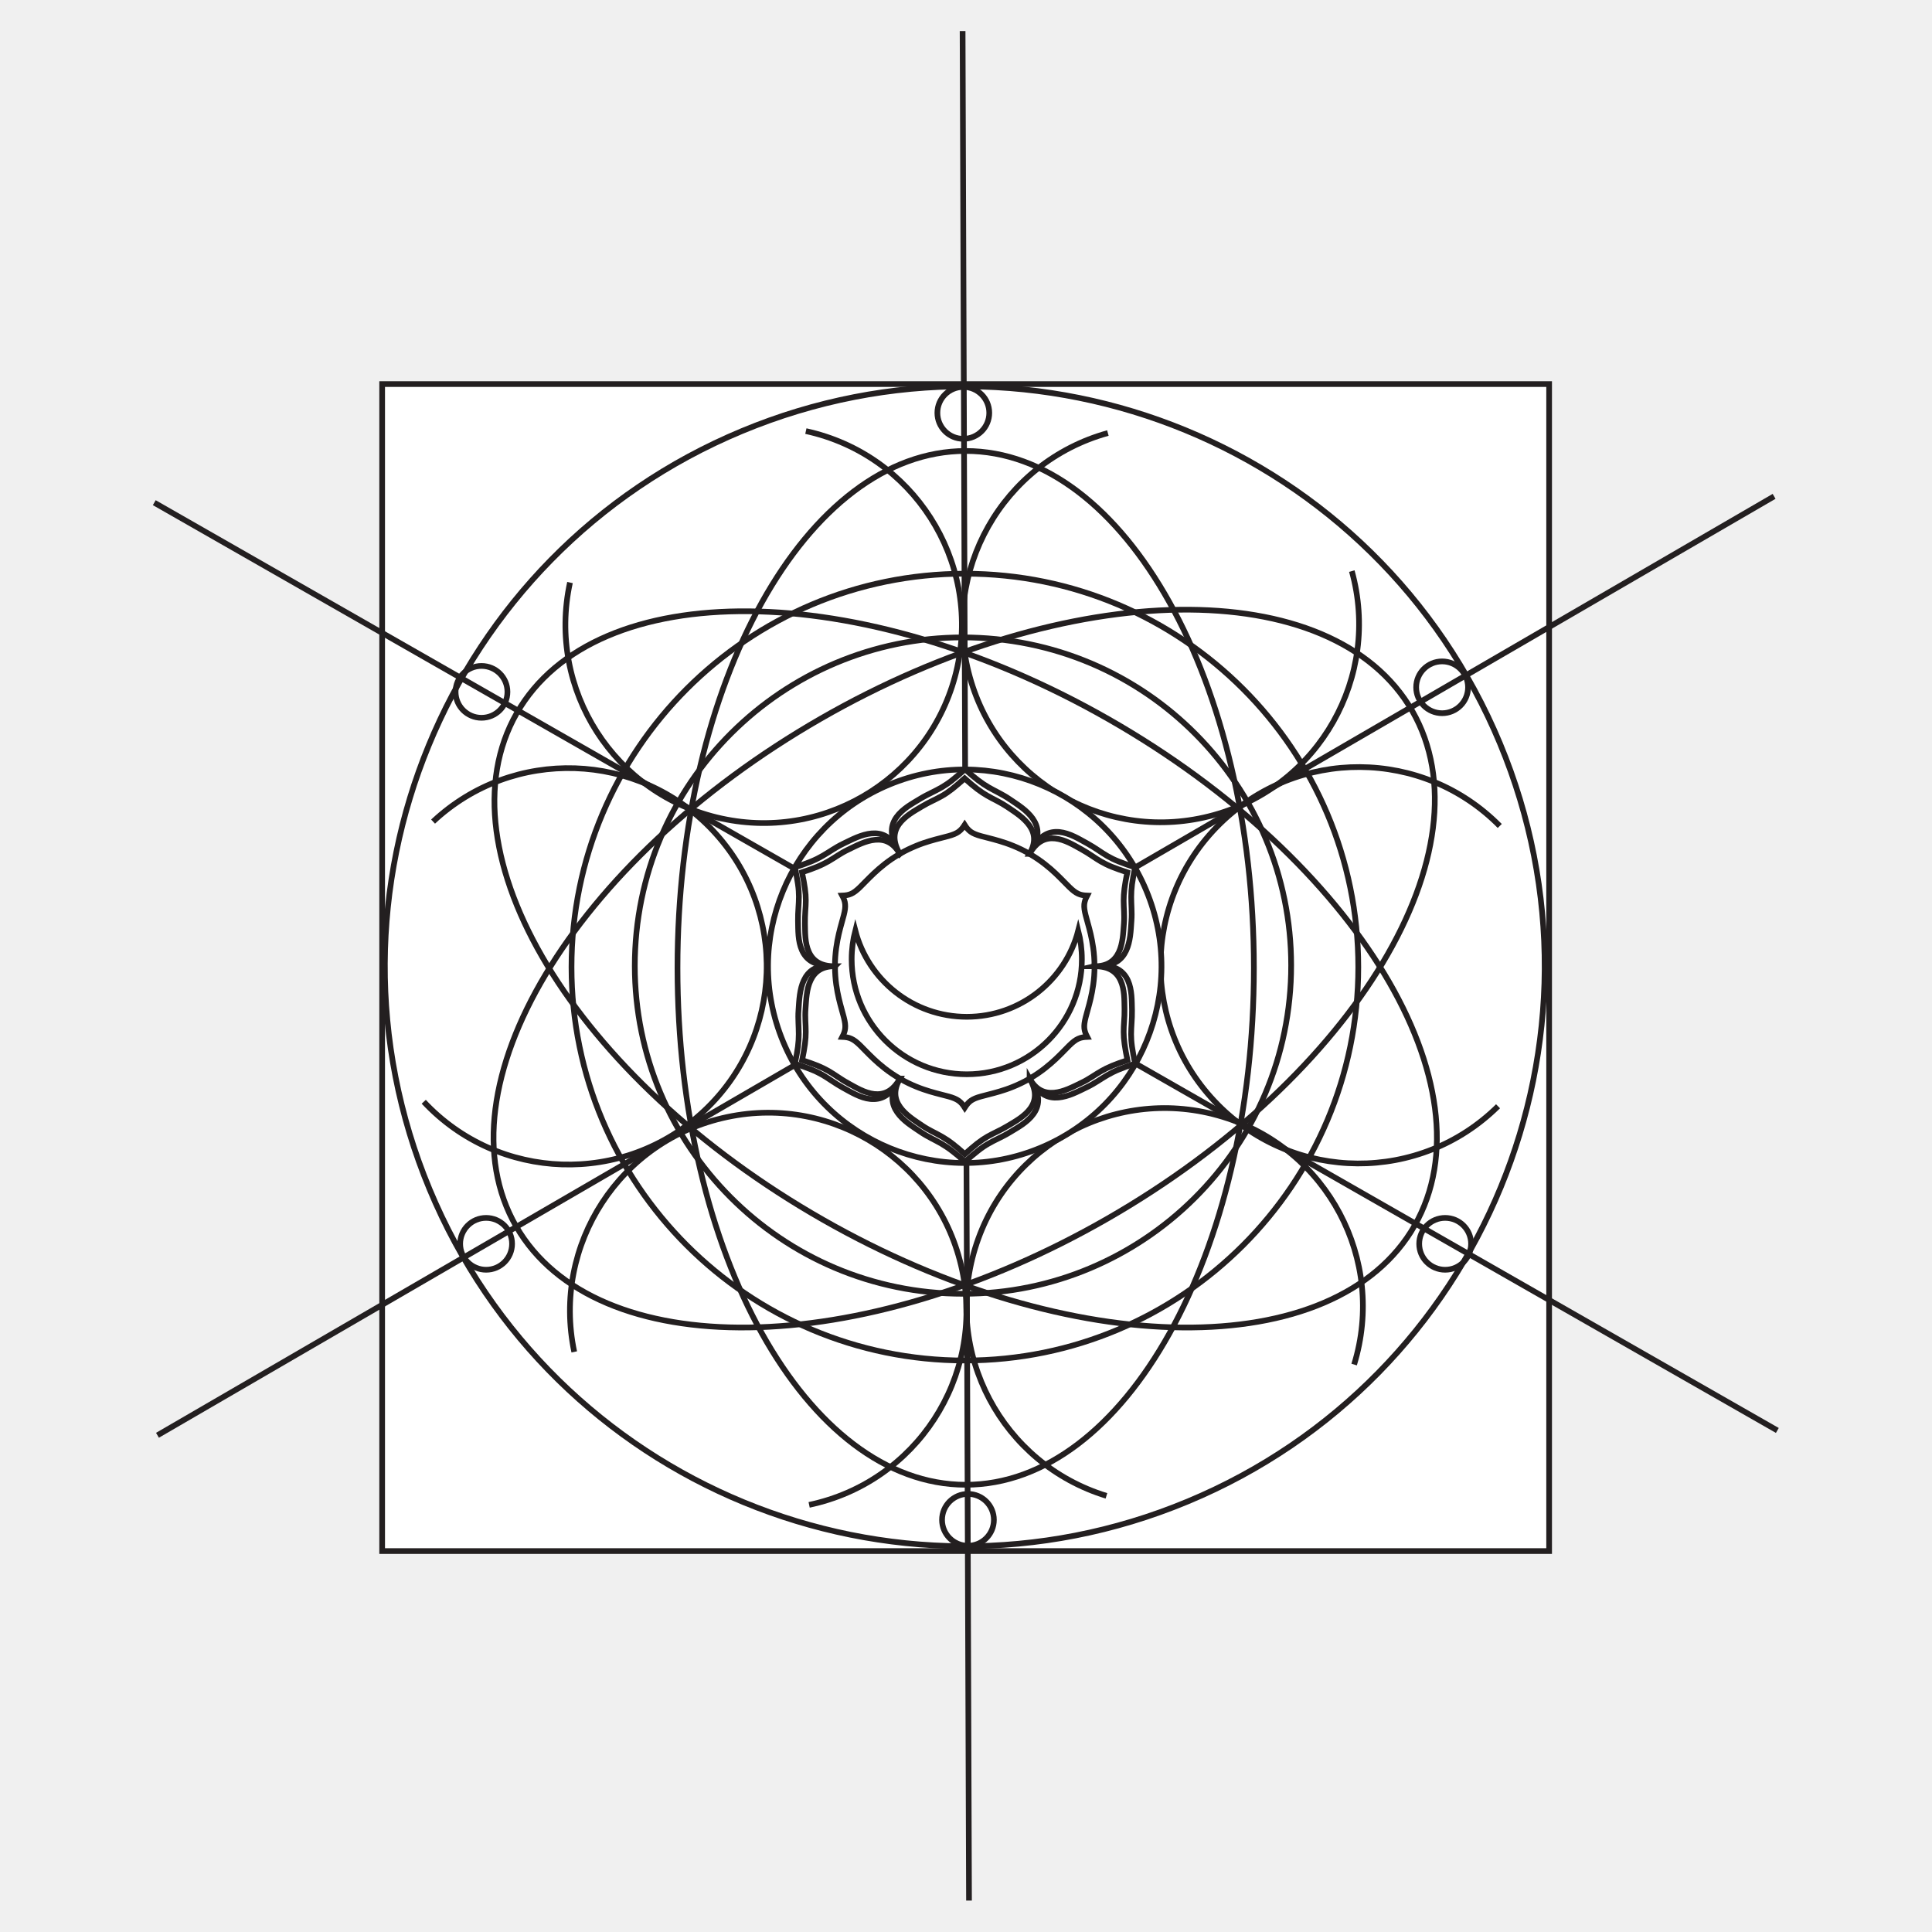
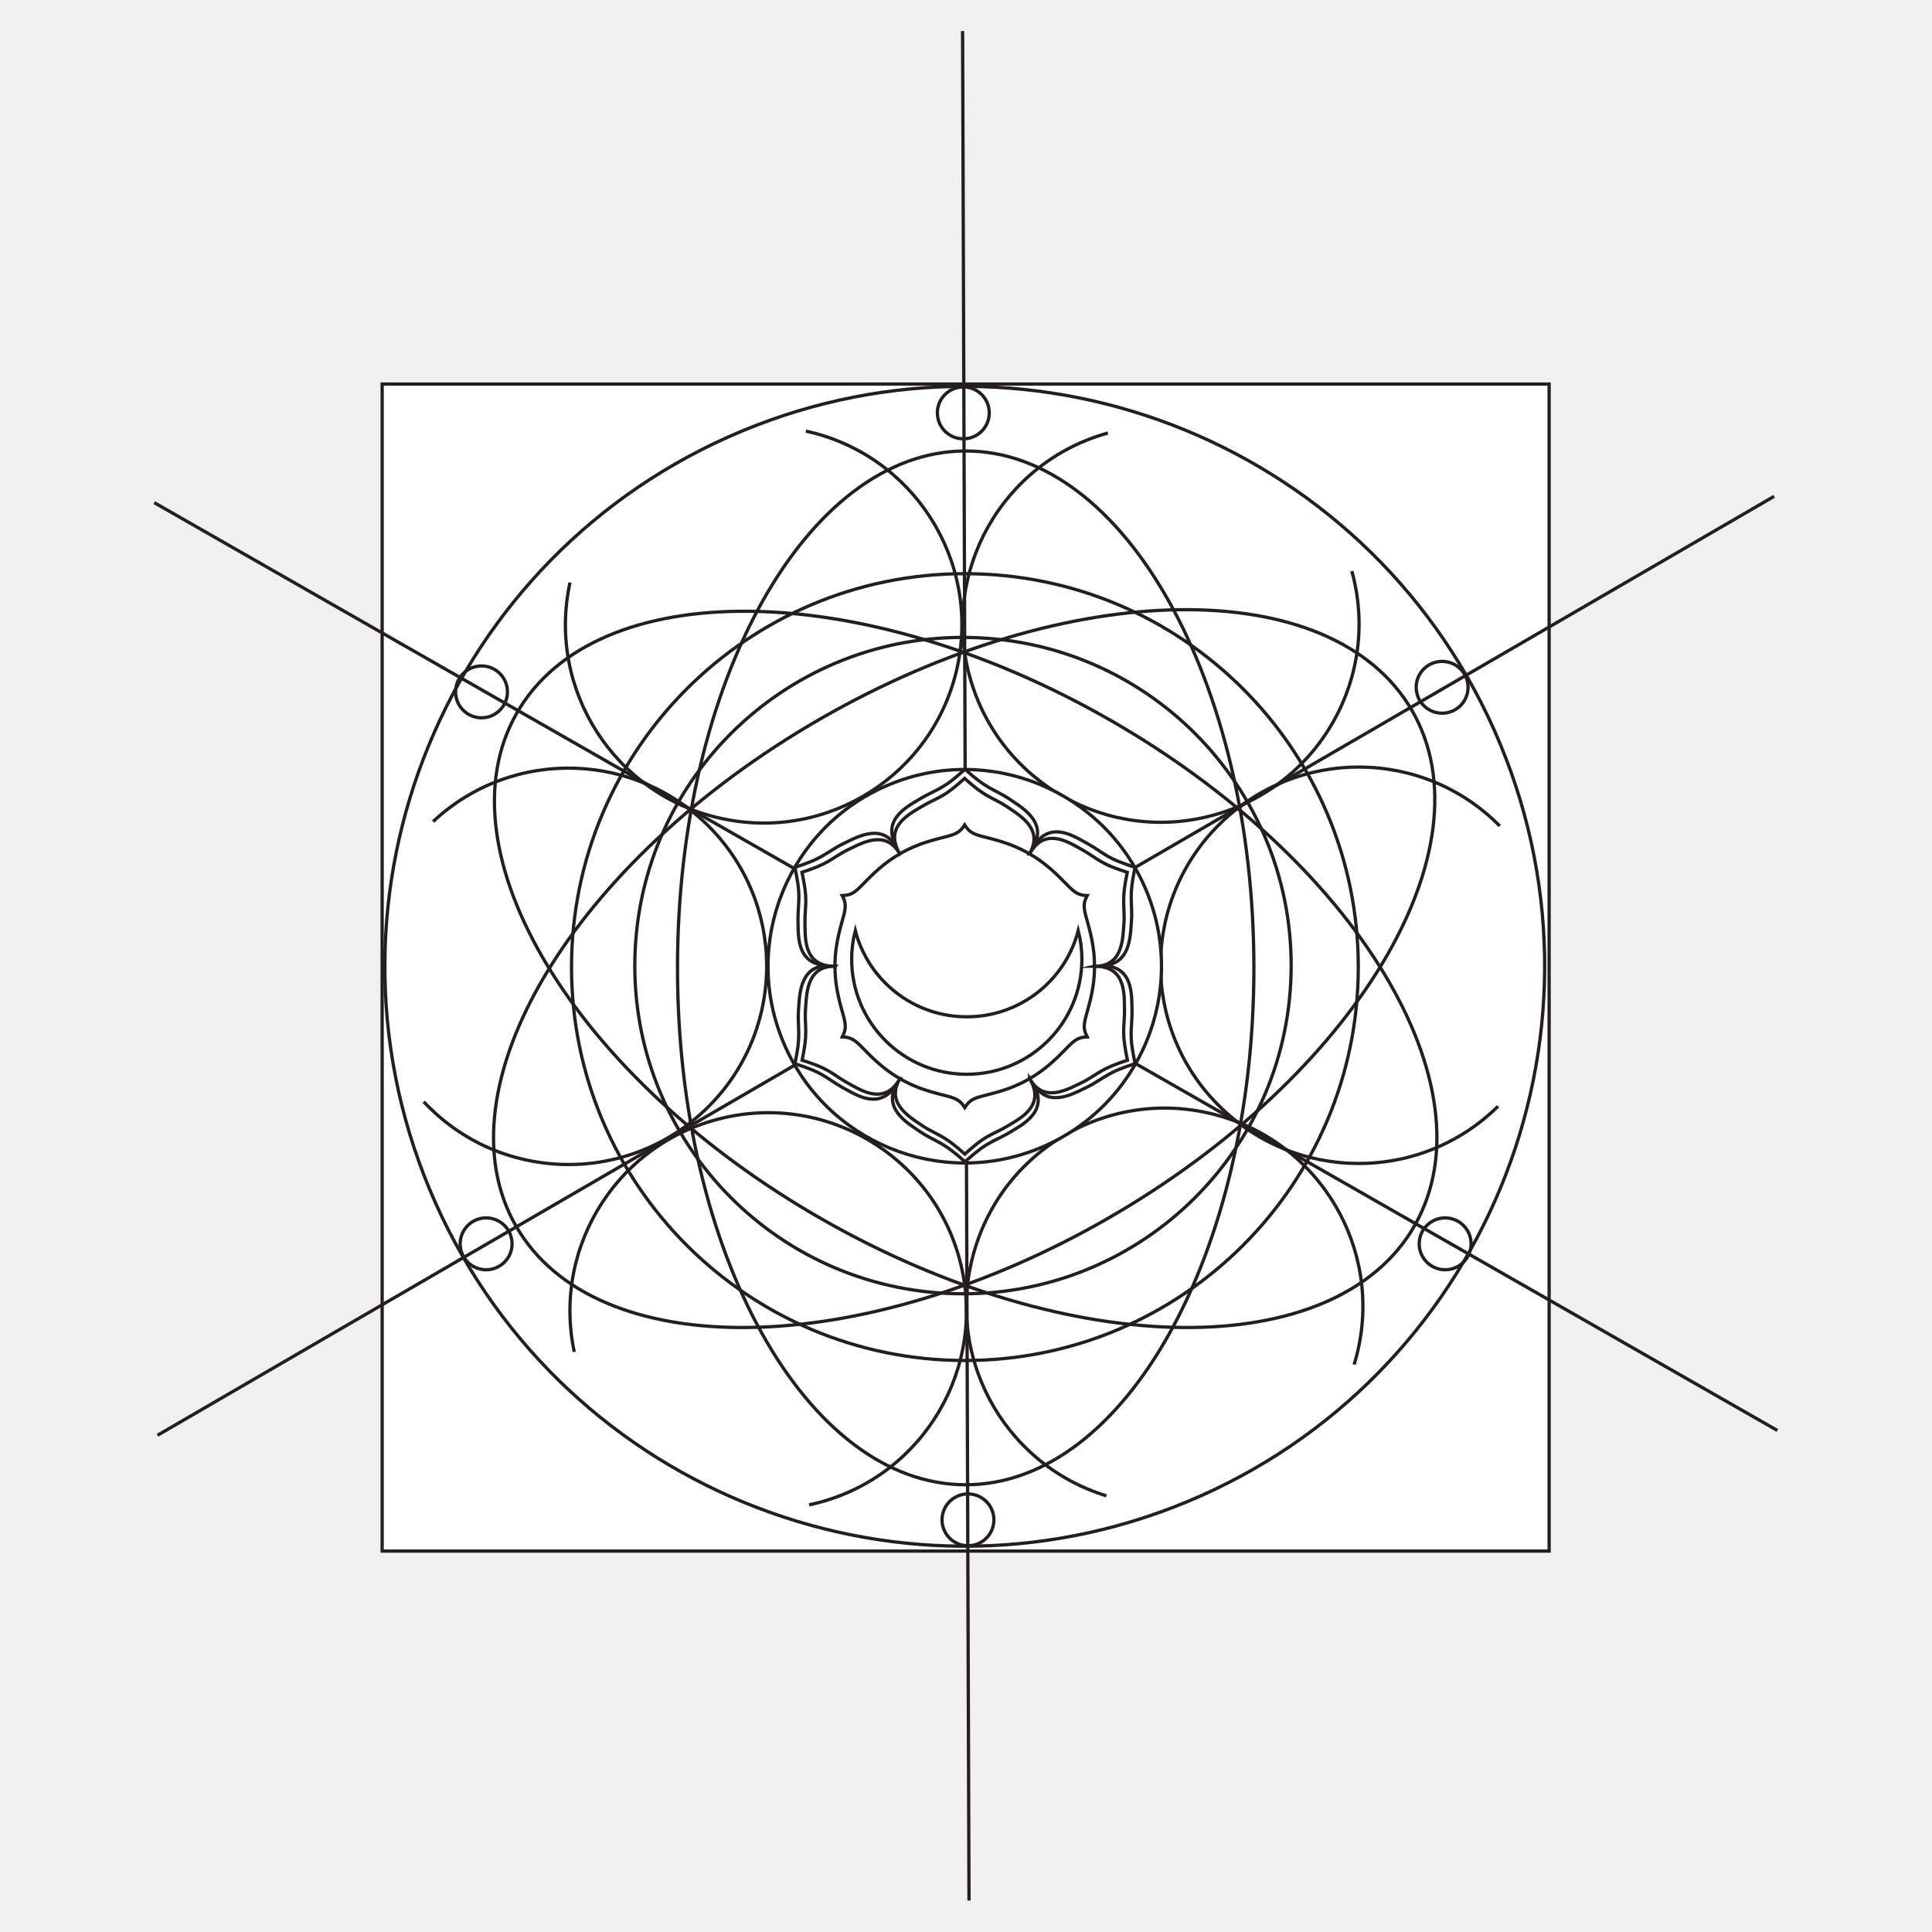
<svg xmlns="http://www.w3.org/2000/svg" width="100%" height="100%" viewBox="0 0 3544 3544" version="1.1" xml:space="preserve" style="fill-rule:evenodd;clip-rule:evenodd;stroke-miterlimit:10;">
  <g id="Strength" transform="matrix(2.87895,0,0,2.87895,-3174.43,-2533.93)">
    <g transform="matrix(4.16667,0,0,-4.16667,-249.311,2093.38)">
-       <rect x="382.906" y="53.984" width="178.453" height="178.457" style="fill:white;stroke:rgb(35,31,32);stroke-width:0.87px;" />
+       <rect x="382.906" y="53.984" width="178.453" height="178.457" style="fill:white;stroke:rgb(35,31,32);stroke-width:0.5px;" />
    </g>
    <g transform="matrix(1.60206,3.84636,-3.84636,1.60206,1511.28,-548.749)">
-       <ellipse cx="471.998" cy="143.019" rx="88.657" ry="88.656" style="fill:none;stroke:rgb(35,31,32);stroke-width:0.87px;" />
+       <ellipse cx="471.998" cy="143.019" rx="88.657" ry="88.656" style="fill:none;stroke:rgb(35,31,32);stroke-width:0.5px;" />
    </g>
    <g transform="matrix(0,4.16667,-4.16667,0,1830.48,-337.76)">
-       <ellipse cx="398.1" cy="101.051" rx="3.965" ry="3.966" style="fill:none;stroke:rgb(35,31,32);stroke-width:0.87px;" />
+       <ellipse cx="398.1" cy="101.051" rx="3.965" ry="3.966" style="fill:none;stroke:rgb(35,31,32);stroke-width:0.5px;" />
    </g>
    <g transform="matrix(0,4.16667,-4.16667,0,2185.11,10.9942)">
-       <ellipse cx="398.804" cy="185.457" rx="3.965" ry="3.969" style="fill:none;stroke:rgb(35,31,32);stroke-width:0.87px;" />
+       <ellipse cx="398.804" cy="185.457" rx="3.965" ry="3.969" style="fill:none;stroke:rgb(35,31,32);stroke-width:0.5px;" />
    </g>
    <g transform="matrix(0,4.16667,-4.16667,0,2668,-120.15)">
-       <ellipse cx="472.488" cy="227.666" rx="3.963" ry="3.965" style="fill:none;stroke:rgb(35,31,32);stroke-width:0.87px;" />
+       <ellipse cx="472.488" cy="227.666" rx="3.963" ry="3.965" style="fill:none;stroke:rgb(35,31,32);stroke-width:0.5px;" />
    </g>
    <g transform="matrix(0,4.16667,-4.16667,0,2796.17,-600.066)">
-       <ellipse cx="545.459" cy="185.457" rx="3.965" ry="3.967" style="fill:none;stroke:rgb(35,31,32);stroke-width:0.87px;" />
+       <ellipse cx="545.459" cy="185.457" rx="3.965" ry="3.967" style="fill:none;stroke:rgb(35,31,32);stroke-width:0.5px;" />
    </g>
    <g transform="matrix(0,4.16667,-4.16667,0,2439.64,-952.727)">
-       <ellipse cx="544.994" cy="100.353" rx="3.962" ry="3.967" style="fill:none;stroke:rgb(35,31,32);stroke-width:0.87px;" />
+       <ellipse cx="544.994" cy="100.353" rx="3.962" ry="3.967" style="fill:none;stroke:rgb(35,31,32);stroke-width:0.5px;" />
    </g>
    <g transform="matrix(0,4.16667,-4.16667,0,1959.72,-822.518)">
-       <ellipse cx="471.779" cy="58.389" rx="3.966" ry="3.967" style="fill:none;stroke:rgb(35,31,32);stroke-width:0.87px;" />
+       <ellipse cx="471.779" cy="58.389" rx="3.966" ry="3.967" style="fill:none;stroke:rgb(35,31,32);stroke-width:0.5px;" />
    </g>
    <g transform="matrix(0,4.16667,-4.16667,0,2313.85,-470.395)">
-       <ellipse cx="472.02" cy="143.139" rx="60.159" ry="60.157" style="fill:white;stroke:rgb(35,31,32);stroke-width:0.87px;" />
+       <ellipse cx="472.02" cy="143.139" rx="60.159" ry="60.157" style="fill:white;stroke:rgb(35,31,32);stroke-width:0.5px;" />
    </g>
    <g transform="matrix(4.16666,0.21047,-0.21047,4.16666,2311.73,-470.112)">
-       <circle cx="-118.793" cy="477.724" r="50.121" style="fill:none;stroke:rgb(35,31,32);stroke-width:0.87px;" />
+       <circle cx="-118.793" cy="477.724" r="50.121" style="fill:none;stroke:rgb(35,31,32);stroke-width:0.5px;" />
    </g>
    <g transform="matrix(4.16667,0,0,-4.16667,-249.311,1674.23)">
-       <path d="M531.188,103.246C535.656,87.113 526.207,70.41 510.074,65.941C493.941,61.469 477.238,70.922 472.77,87.055C468.301,103.187 477.75,119.887 493.883,124.359" style="fill:none;fill-rule:nonzero;stroke:rgb(35,31,32);stroke-width:0.87px;" />
+       <path d="M531.188,103.246C535.656,87.113 526.207,70.41 510.074,65.941C493.941,61.469 477.238,70.922 472.77,87.055C468.301,103.187 477.75,119.887 493.883,124.359" style="fill:none;fill-rule:nonzero;stroke:rgb(35,31,32);stroke-width:0.5px;" />
    </g>
    <g transform="matrix(4.16667,0,0,-4.16667,-249.311,1671.41)">
-       <path d="M447.699,123.977C464.055,120.415 474.422,104.258 470.859,87.899C467.297,71.544 451.141,61.176 434.789,64.739C418.434,68.301 408.066,84.458 411.629,100.817" style="fill:none;fill-rule:nonzero;stroke:rgb(35,31,32);stroke-width:0.87px;" />
+       <path d="M447.699,123.977C464.055,120.415 474.422,104.258 470.859,87.899C467.297,71.544 451.141,61.176 434.789,64.739C418.434,68.301 408.066,84.458 411.629,100.817" style="fill:none;fill-rule:nonzero;stroke:rgb(35,31,32);stroke-width:0.5px;" />
    </g>
    <g transform="matrix(4.16667,0,0,-4.16667,-249.311,2091.8)">
-       <path d="M390.691,165.156C402.914,176.594 422.094,175.953 433.531,163.731C444.969,151.504 444.328,132.328 432.105,120.891C419.879,109.453 400.703,110.09 389.266,122.313" style="fill:none;fill-rule:nonzero;stroke:rgb(35,31,32);stroke-width:0.87px;" />
+       <path d="M390.691,165.156C402.914,176.594 422.094,175.953 433.531,163.731C444.969,151.504 444.328,132.328 432.105,120.891C419.879,109.453 400.703,110.09 389.266,122.313" style="fill:none;fill-rule:nonzero;stroke:rgb(35,31,32);stroke-width:0.5px;" />
    </g>
    <g transform="matrix(4.16667,0,0,-4.16667,-249.311,2516.54)">
-       <path d="M412.281,186C408.824,202.382 419.297,218.461 435.676,221.918C452.055,225.375 468.137,214.906 471.594,198.527C475.051,182.148 464.578,166.066 448.199,162.609" style="fill:none;fill-rule:nonzero;stroke:rgb(35,31,32);stroke-width:0.87px;" />
+       <path d="M412.281,186C408.824,202.382 419.297,218.461 435.676,221.918C452.055,225.375 468.137,214.906 471.594,198.527C475.051,182.148 464.578,166.066 448.199,162.609" style="fill:none;fill-rule:nonzero;stroke:rgb(35,31,32);stroke-width:0.5px;" />
    </g>
    <g transform="matrix(4.16667,0,0,-4.16667,-249.311,2504.63)">
-       <path d="M493.664,161.129C477.66,166.043 468.676,183 473.586,199.004C478.5,215.012 495.457,223.996 511.461,219.082C527.469,214.172 536.453,197.211 531.539,181.207" style="fill:none;fill-rule:nonzero;stroke:rgb(35,31,32);stroke-width:0.87px;" />
+       <path d="M493.664,161.129C477.66,166.043 468.676,183 473.586,199.004C478.5,215.012 495.457,223.996 511.461,219.082C527.469,214.172 536.453,197.211 531.539,181.207" style="fill:none;fill-rule:nonzero;stroke:rgb(35,31,32);stroke-width:0.5px;" />
    </g>
    <g transform="matrix(4.16667,0,0,-4.16667,-249.311,2090.45)">
-       <path d="M553.547,121.3C541.637,109.531 522.441,109.652 510.684,121.562C498.914,133.472 499.035,152.663 510.945,164.425C522.855,176.191 542.047,176.074 553.809,164.163" style="fill:none;fill-rule:nonzero;stroke:rgb(35,31,32);stroke-width:0.87px;" />
+       <path d="M553.547,121.3C541.637,109.531 522.441,109.652 510.684,121.562C498.914,133.472 499.035,152.663 510.945,164.425C522.855,176.191 542.047,176.074 553.809,164.163" style="fill:none;fill-rule:nonzero;stroke:rgb(35,31,32);stroke-width:0.5px;" />
    </g>
    <g transform="matrix(2.07763,3.61173,-3.61173,2.07763,1254.33,-504.959)">
-       <ellipse cx="471.908" cy="143.369" rx="44.068" ry="79.041" style="fill:none;stroke:rgb(35,31,32);stroke-width:0.87px;" />
+       <ellipse cx="471.908" cy="143.369" rx="44.068" ry="79.041" style="fill:none;stroke:rgb(35,31,32);stroke-width:0.5px;" />
    </g>
    <g transform="matrix(0,4.16667,-4.16667,0,2314.85,-470.402)">
-       <ellipse cx="472.14" cy="143.258" rx="79.043" ry="44.071" style="fill:none;stroke:rgb(35,31,32);stroke-width:0.87px;" />
+       <ellipse cx="472.14" cy="143.258" rx="79.043" ry="44.071" style="fill:none;stroke:rgb(35,31,32);stroke-width:0.5px;" />
    </g>
    <g transform="matrix(4.16667,0,0,-4.16667,-249.311,2095.7)">
-       <path d="M540.789,104.317C552.848,125.454 531.891,160.133 493.973,181.762C456.059,203.403 415.547,203.797 403.484,182.665C391.426,161.52 412.379,126.848 450.301,105.219C488.211,83.583 528.727,83.184 540.797,104.317L540.789,104.317Z" style="fill:none;fill-rule:nonzero;stroke:rgb(35,31,32);stroke-width:0.87px;" />
+       <path d="M540.789,104.317C552.848,125.454 531.891,160.133 493.973,181.762C456.059,203.403 415.547,203.797 403.484,182.665C391.426,161.52 412.379,126.848 450.301,105.219C488.211,83.583 528.727,83.184 540.797,104.317L540.789,104.317Z" style="fill:none;fill-rule:nonzero;stroke:rgb(35,31,32);stroke-width:0.5px;" />
    </g>
    <g transform="matrix(3.60305,-2.09264,2.09264,3.60305,-282.325,1968.56)">
-       <path d="M329.211,142.943L615.098,142.943" style="fill:none;fill-rule:nonzero;stroke:rgb(35,31,32);stroke-width:0.87px;" />
+       <path d="M329.211,142.943L615.098,142.943" style="fill:none;fill-rule:nonzero;stroke:rgb(35,31,32);stroke-width:0.5px;" />
    </g>
    <g transform="matrix(3.61738,2.06776,-2.06776,3.61738,305.848,2.21019)">
-       <path d="M329.215,143.058L615.102,143.058" style="fill:none;fill-rule:nonzero;stroke:rgb(35,31,32);stroke-width:0.87px;" />
+       <path d="M329.215,143.058L615.102,143.058" style="fill:none;fill-rule:nonzero;stroke:rgb(35,31,32);stroke-width:0.5px;" />
    </g>
    <g transform="matrix(-0.0142829,-4.16664,4.16664,-0.0142829,1129.16,3464.9)">
-       <path d="M329.214,142.944L615.102,142.944" style="fill:none;fill-rule:nonzero;stroke:rgb(35,31,32);stroke-width:0.87px;" />
+       <path d="M329.214,142.944L615.102,142.944" style="fill:none;fill-rule:nonzero;stroke:rgb(35,31,32);stroke-width:0.5px;" />
    </g>
    <g transform="matrix(1.60211,3.84634,-3.84634,1.60211,1511.21,-548.755)">
-       <ellipse cx="471.995" cy="143.007" rx="30.08" ry="30.077" style="fill:white;stroke:rgb(35,31,32);stroke-width:0.87px;" />
+       <ellipse cx="471.995" cy="143.007" rx="30.08" ry="30.077" style="fill:white;stroke:rgb(35,31,32);stroke-width:0.5px;" />
    </g>
    <g transform="matrix(4.16667,0,0,-4.16667,-249.311,2175.17)">
-       <path d="M482.398,145.202C484.281,146.296 485.578,147.413 486.562,148.327C487.547,149.253 488.203,149.988 488.762,150.511C489.309,151.042 489.734,151.382 490.176,151.577C490.613,151.781 491.062,151.839 491.609,151.87C491.355,152.355 491.191,152.777 491.145,153.257C491.102,153.738 491.176,154.277 491.363,155.011C491.543,155.753 491.852,156.691 492.156,157.995C492.457,159.3 492.773,160.976 492.773,163.156C493.934,163.156 494.82,162.941 495.504,162.534C496.176,162.128 496.648,161.538 496.957,160.847C497.266,160.156 497.414,159.37 497.488,158.589C497.559,157.808 497.551,157.023 497.574,156.324C497.586,155.605 497.551,154.976 497.512,154.382C497.477,153.788 497.438,153.234 497.438,152.648C497.438,152.066 497.477,151.449 497.578,150.73C497.676,150.007 497.836,149.183 498.047,148.156C497.047,147.827 496.254,147.542 495.578,147.265C494.902,146.988 494.348,146.702 493.836,146.409C493.328,146.116 492.855,145.808 492.352,145.495C491.852,145.179 491.316,144.855 490.68,144.55C490.02,144.234 489.316,143.866 488.578,143.566C487.844,143.265 487.078,143.034 486.328,142.968C485.578,142.898 484.852,143.003 484.191,143.355C483.531,143.71 482.941,144.308 482.414,145.21L482.398,145.202Z" style="fill:white;fill-rule:nonzero;stroke:rgb(35,31,32);stroke-width:0.87px;" />
+       <path d="M482.398,145.202C484.281,146.296 485.578,147.413 486.562,148.327C487.547,149.253 488.203,149.988 488.762,150.511C489.309,151.042 489.734,151.382 490.176,151.577C490.613,151.781 491.062,151.839 491.609,151.87C491.355,152.355 491.191,152.777 491.145,153.257C491.102,153.738 491.176,154.277 491.363,155.011C491.543,155.753 491.852,156.691 492.156,157.995C492.457,159.3 492.773,160.976 492.773,163.156C493.934,163.156 494.82,162.941 495.504,162.534C496.176,162.128 496.648,161.538 496.957,160.847C497.266,160.156 497.414,159.37 497.488,158.589C497.559,157.808 497.551,157.023 497.574,156.324C497.586,155.605 497.551,154.976 497.512,154.382C497.477,153.788 497.438,153.234 497.438,152.648C497.438,152.066 497.477,151.449 497.578,150.73C497.676,150.007 497.836,149.183 498.047,148.156C497.047,147.827 496.254,147.542 495.578,147.265C494.902,146.988 494.348,146.702 493.836,146.409C493.328,146.116 492.855,145.808 492.352,145.495C491.852,145.179 491.316,144.855 490.68,144.55C490.02,144.234 489.316,143.866 488.578,143.566C487.844,143.265 487.078,143.034 486.328,142.968C485.578,142.898 484.852,143.003 484.191,143.355C483.531,143.71 482.941,144.308 482.414,145.21L482.398,145.202Z" style="fill:white;fill-rule:nonzero;stroke:rgb(35,31,32);stroke-width:0.5px;" />
    </g>
    <g transform="matrix(4.16667,0,0,-4.16667,-249.311,2290.6)">
-       <path d="M461.664,172.906C462.602,172.367 463.477,171.953 464.281,171.621C465.074,171.301 465.801,171.059 466.441,170.867C467.723,170.485 468.691,170.274 469.426,170.063C470.16,169.852 470.672,169.649 471.059,169.371C471.457,169.094 471.734,168.742 472.035,168.278C472.328,168.742 472.613,169.094 473.004,169.371C473.398,169.649 473.902,169.852 474.637,170.063C475.371,170.274 476.34,170.485 477.621,170.867C478.262,171.059 478.988,171.301 479.781,171.621C480.578,171.946 481.453,172.36 482.398,172.906C482.984,171.899 483.238,171.024 483.227,170.235C483.211,169.449 482.934,168.742 482.488,168.137C482.047,167.52 481.441,167.004 480.801,166.547C480.156,166.094 479.477,165.711 478.875,165.344C478.262,164.969 477.691,164.684 477.156,164.422C476.625,164.16 476.121,163.914 475.621,163.621C475.109,163.328 474.602,162.992 474.031,162.539C473.453,162.098 472.816,161.543 472.035,160.852C471.254,161.551 470.609,162.098 470.023,162.539C469.441,162.985 468.922,163.32 468.414,163.621C467.902,163.922 467.398,164.168 466.875,164.446C466.352,164.723 465.801,165.024 465.219,165.422C464.617,165.832 463.941,166.262 463.312,166.746C462.684,167.235 462.098,167.781 461.672,168.399C461.242,169.012 460.965,169.696 460.941,170.446C460.914,171.196 461.137,172.004 461.664,172.906Z" style="fill:white;fill-rule:nonzero;stroke:rgb(35,31,32);stroke-width:0.87px;" />
+       <path d="M461.664,172.906C462.602,172.367 463.477,171.953 464.281,171.621C465.074,171.301 465.801,171.059 466.441,170.867C467.723,170.485 468.691,170.274 469.426,170.063C470.16,169.852 470.672,169.649 471.059,169.371C471.457,169.094 471.734,168.742 472.035,168.278C472.328,168.742 472.613,169.094 473.004,169.371C473.398,169.649 473.902,169.852 474.637,170.063C475.371,170.274 476.34,170.485 477.621,170.867C478.262,171.059 478.988,171.301 479.781,171.621C480.578,171.946 481.453,172.36 482.398,172.906C482.984,171.899 483.238,171.024 483.227,170.235C483.211,169.449 482.934,168.742 482.488,168.137C482.047,167.52 481.441,167.004 480.801,166.547C480.156,166.094 479.477,165.711 478.875,165.344C478.262,164.969 477.691,164.684 477.156,164.422C476.625,164.16 476.121,163.914 475.621,163.621C475.109,163.328 474.602,162.992 474.031,162.539C473.453,162.098 472.816,161.543 472.035,160.852C471.254,161.551 470.609,162.098 470.023,162.539C469.441,162.985 468.922,163.32 468.414,163.621C467.902,163.922 467.398,164.168 466.875,164.446C466.352,164.723 465.801,165.024 465.219,165.422C464.617,165.832 463.941,166.262 463.312,166.746C462.684,167.235 462.098,167.781 461.672,168.399C461.242,169.012 460.965,169.696 460.941,170.446C460.914,171.196 461.137,172.004 461.664,172.906Z" style="fill:white;fill-rule:nonzero;stroke:rgb(35,31,32);stroke-width:0.5px;" />
    </g>
    <g transform="matrix(4.16667,0,0,-4.16667,-249.311,2176.13)">
-       <path d="M451.289,163.387C451.289,161.207 451.605,159.523 451.906,158.226C452.211,156.922 452.512,155.984 452.699,155.242C452.887,154.5 452.961,153.969 452.918,153.488C452.871,153.008 452.707,152.586 452.453,152.101C453,152.078 453.449,152.012 453.887,151.808C454.328,151.605 454.754,151.273 455.301,150.742C455.852,150.211 456.516,149.484 457.5,148.558C458.484,147.644 459.781,146.527 461.664,145.433C461.086,144.426 460.449,143.769 459.758,143.387C459.066,143.004 458.316,142.898 457.566,142.973C456.816,143.047 456.059,143.308 455.348,143.648C454.637,143.976 453.961,144.375 453.344,144.711C452.715,145.058 452.184,145.402 451.688,145.734C451.191,146.062 450.727,146.371 450.227,146.664C449.715,146.957 449.168,147.226 448.492,147.496C447.816,147.773 447.023,148.043 446.023,148.371C446.234,149.398 446.387,150.234 446.484,150.961C446.574,151.687 446.609,152.301 446.609,152.894C446.609,153.488 446.578,154.051 446.559,154.644C446.535,155.234 446.52,155.859 446.574,156.57C446.625,157.297 446.664,158.094 446.773,158.879C446.887,159.668 447.066,160.449 447.391,161.121C447.711,161.805 448.164,162.383 448.801,162.781C449.438,163.176 450.254,163.387 451.297,163.387L451.289,163.387Z" style="fill:white;fill-rule:nonzero;stroke:rgb(35,31,32);stroke-width:0.87px;" />
+       <path d="M451.289,163.387C451.289,161.207 451.605,159.523 451.906,158.226C452.211,156.922 452.512,155.984 452.699,155.242C452.887,154.5 452.961,153.969 452.918,153.488C452.871,153.008 452.707,152.586 452.453,152.101C453,152.078 453.449,152.012 453.887,151.808C454.328,151.605 454.754,151.273 455.301,150.742C455.852,150.211 456.516,149.484 457.5,148.558C458.484,147.644 459.781,146.527 461.664,145.433C461.086,144.426 460.449,143.769 459.758,143.387C459.066,143.004 458.316,142.898 457.566,142.973C456.816,143.047 456.059,143.308 455.348,143.648C454.637,143.976 453.961,144.375 453.344,144.711C452.715,145.058 452.184,145.402 451.688,145.734C451.191,146.062 450.727,146.371 450.227,146.664C449.715,146.957 449.168,147.226 448.492,147.496C447.816,147.773 447.023,148.043 446.023,148.371C446.234,149.398 446.387,150.234 446.484,150.961C446.574,151.687 446.609,152.301 446.609,152.894C446.609,153.488 446.578,154.051 446.559,154.644C446.535,155.234 446.52,155.859 446.574,156.57C446.625,157.297 446.664,158.094 446.773,158.879C446.887,159.668 447.066,160.449 447.391,161.121C447.711,161.805 448.164,162.383 448.801,162.781C449.438,163.176 450.254,163.387 451.297,163.387L451.289,163.387Z" style="fill:white;fill-rule:nonzero;stroke:rgb(35,31,32);stroke-width:0.5px;" />
    </g>
    <g transform="matrix(4.16667,0,0,-4.16667,-249.311,2006.29)">
-       <path d="M461.664,140.583C459.781,139.485 458.484,138.368 457.5,137.462C456.523,136.54 455.852,135.805 455.301,135.278C454.754,134.747 454.328,134.411 453.887,134.215C453.449,134.012 453,133.946 452.453,133.922C452.707,133.434 452.871,133.012 452.918,132.536C452.961,132.055 452.887,131.512 452.699,130.778C452.52,130.036 452.211,129.098 451.906,127.794C451.605,126.489 451.289,124.817 451.289,122.633C450.129,122.633 449.242,122.852 448.559,123.258C447.887,123.661 447.414,124.254 447.105,124.946C446.797,125.633 446.641,126.422 446.574,127.2C446.504,127.981 446.512,128.762 446.496,129.465C446.484,130.188 446.52,130.817 446.559,131.411C446.594,132.001 446.633,132.555 446.633,133.141C446.633,133.727 446.594,134.34 446.488,135.063C446.391,135.782 446.234,136.606 446.023,137.633C447.023,137.965 447.816,138.251 448.492,138.528C449.168,138.805 449.723,139.09 450.234,139.383C450.742,139.672 451.215,139.981 451.719,140.297C452.219,140.61 452.754,140.934 453.391,141.243C454.051,141.555 454.754,141.922 455.488,142.223C456.227,142.524 456.988,142.758 457.738,142.825C458.488,142.891 459.219,142.786 459.879,142.434C460.539,142.083 461.129,141.481 461.656,140.583L461.664,140.583Z" style="fill:white;fill-rule:nonzero;stroke:rgb(35,31,32);stroke-width:0.87px;" />
+       <path d="M461.664,140.583C459.781,139.485 458.484,138.368 457.5,137.462C456.523,136.54 455.852,135.805 455.301,135.278C454.754,134.747 454.328,134.411 453.887,134.215C453.449,134.012 453,133.946 452.453,133.922C452.707,133.434 452.871,133.012 452.918,132.536C452.961,132.055 452.887,131.512 452.699,130.778C452.52,130.036 452.211,129.098 451.906,127.794C451.605,126.489 451.289,124.817 451.289,122.633C450.129,122.633 449.242,122.852 448.559,123.258C447.887,123.661 447.414,124.254 447.105,124.946C446.797,125.633 446.641,126.422 446.574,127.2C446.504,127.981 446.512,128.762 446.496,129.465C446.484,130.188 446.52,130.817 446.559,131.411C446.594,132.001 446.633,132.555 446.633,133.141C446.633,133.727 446.594,134.34 446.488,135.063C446.391,135.782 446.234,136.606 446.023,137.633C447.023,137.965 447.816,138.251 448.492,138.528C449.168,138.805 449.723,139.09 450.234,139.383C450.742,139.672 451.215,139.981 451.719,140.297C452.219,140.61 452.754,140.934 453.391,141.243C454.051,141.555 454.754,141.922 455.488,142.223C456.227,142.524 456.988,142.758 457.738,142.825C458.488,142.891 459.219,142.786 459.879,142.434C460.539,142.083 461.129,141.481 461.656,140.583L461.664,140.583Z" style="fill:white;fill-rule:nonzero;stroke:rgb(35,31,32);stroke-width:0.5px;" />
    </g>
    <g transform="matrix(4.16667,0,0,-4.16667,-249.311,1890.94)">
-       <path d="M482.398,112.899C481.461,113.445 480.586,113.852 479.781,114.172C478.988,114.504 478.262,114.742 477.621,114.93C476.34,115.313 475.371,115.524 474.637,115.731C473.902,115.942 473.391,116.145 473.004,116.422C472.605,116.699 472.328,117.051 472.035,117.516C471.742,117.051 471.457,116.699 471.059,116.422C470.672,116.145 470.16,115.942 469.426,115.731C468.691,115.524 467.723,115.313 466.441,114.93C465.801,114.735 465.074,114.496 464.281,114.172C463.484,113.852 462.609,113.438 461.664,112.891C461.078,113.895 460.824,114.774 460.836,115.559C460.852,116.348 461.129,117.051 461.574,117.66C462.016,118.274 462.621,118.793 463.266,119.25C463.914,119.699 464.594,120.082 465.195,120.449C465.809,120.824 466.379,121.102 466.914,121.371C467.445,121.637 467.949,121.883 468.449,122.176C468.961,122.469 469.469,122.805 470.039,123.254C470.617,123.699 471.246,124.254 472.035,124.949C472.816,124.254 473.461,123.703 474.047,123.262C474.629,122.82 475.148,122.481 475.656,122.184C476.168,121.891 476.672,121.637 477.195,121.356C477.719,121.078 478.266,120.781 478.852,120.383C479.461,119.969 480.129,119.543 480.758,119.055C481.387,118.567 481.965,118.02 482.398,117.406C482.828,116.789 483.105,116.106 483.129,115.356C483.156,114.606 482.926,113.797 482.406,112.899L482.398,112.899Z" style="fill:white;fill-rule:nonzero;stroke:rgb(35,31,32);stroke-width:0.87px;" />
+       <path d="M482.398,112.899C481.461,113.445 480.586,113.852 479.781,114.172C478.988,114.504 478.262,114.742 477.621,114.93C476.34,115.313 475.371,115.524 474.637,115.731C473.902,115.942 473.391,116.145 473.004,116.422C472.605,116.699 472.328,117.051 472.035,117.516C471.742,117.051 471.457,116.699 471.059,116.422C470.672,116.145 470.16,115.942 469.426,115.731C468.691,115.524 467.723,115.313 466.441,114.93C465.801,114.735 465.074,114.496 464.281,114.172C463.484,113.852 462.609,113.438 461.664,112.891C461.078,113.895 460.824,114.774 460.836,115.559C460.852,116.348 461.129,117.051 461.574,117.66C462.016,118.274 462.621,118.793 463.266,119.25C463.914,119.699 464.594,120.082 465.195,120.449C465.809,120.824 466.379,121.102 466.914,121.371C467.445,121.637 467.949,121.883 468.449,122.176C468.961,122.469 469.469,122.805 470.039,123.254C470.617,123.699 471.246,124.254 472.035,124.949C472.816,124.254 473.461,123.703 474.047,123.262C474.629,122.82 475.148,122.481 475.656,122.184C476.168,121.891 476.672,121.637 477.195,121.356C477.719,121.078 478.266,120.781 478.852,120.383C479.461,119.969 480.129,119.543 480.758,119.055C481.387,118.567 481.965,118.02 482.398,117.406C482.828,116.789 483.105,116.106 483.129,115.356C483.156,114.606 482.926,113.797 482.406,112.899L482.398,112.899Z" style="fill:white;fill-rule:nonzero;stroke:rgb(35,31,32);stroke-width:0.5px;" />
    </g>
    <g transform="matrix(4.16667,0,0,-4.16667,-249.311,2005.38)">
-       <path d="M492.773,122.406C492.773,124.589 492.457,126.269 492.156,127.566C491.852,128.87 491.551,129.808 491.363,130.55C491.176,131.292 491.102,131.827 491.145,132.308C491.191,132.788 491.355,133.206 491.609,133.695C491.062,133.718 490.613,133.784 490.176,133.988C489.734,134.191 489.309,134.519 488.762,135.05C488.211,135.585 487.547,136.312 486.562,137.234C485.578,138.148 484.281,139.265 482.398,140.363C482.977,141.366 483.613,142.027 484.305,142.409C484.996,142.792 485.746,142.898 486.496,142.82C487.246,142.745 488.004,142.476 488.715,142.148C489.426,141.816 490.102,141.417 490.719,141.081C491.348,140.738 491.879,140.39 492.375,140.062C492.871,139.73 493.336,139.425 493.836,139.132C494.348,138.839 494.895,138.57 495.57,138.3C496.246,138.023 497.039,137.753 498.039,137.421C497.828,136.394 497.676,135.562 497.578,134.835C497.488,134.105 497.453,133.492 497.453,132.898C497.453,132.308 497.484,131.753 497.504,131.152C497.527,130.558 497.543,129.937 497.488,129.226C497.438,128.495 497.398,127.702 497.289,126.913C497.176,126.128 496.996,125.347 496.672,124.671C496.352,123.988 495.898,123.413 495.262,123.015C494.625,122.616 493.809,122.406 492.766,122.406L492.773,122.406Z" style="fill:white;fill-rule:nonzero;stroke:rgb(35,31,32);stroke-width:0.87px;" />
+       <path d="M492.773,122.406C492.773,124.589 492.457,126.269 492.156,127.566C491.852,128.87 491.551,129.808 491.363,130.55C491.176,131.292 491.102,131.827 491.145,132.308C491.191,132.788 491.355,133.206 491.609,133.695C491.062,133.718 490.613,133.784 490.176,133.988C489.734,134.191 489.309,134.519 488.762,135.05C488.211,135.585 487.547,136.312 486.562,137.234C485.578,138.148 484.281,139.265 482.398,140.363C482.977,141.366 483.613,142.027 484.305,142.409C484.996,142.792 485.746,142.898 486.496,142.82C487.246,142.745 488.004,142.476 488.715,142.148C489.426,141.816 490.102,141.417 490.719,141.081C491.348,140.738 491.879,140.39 492.375,140.062C492.871,139.73 493.336,139.425 493.836,139.132C494.348,138.839 494.895,138.57 495.57,138.3C496.246,138.023 497.039,137.753 498.039,137.421C497.828,136.394 497.676,135.562 497.578,134.835C497.488,134.105 497.453,133.492 497.453,132.898C497.453,132.308 497.484,131.753 497.504,131.152C497.527,130.558 497.543,129.937 497.488,129.226C497.438,128.495 497.398,127.702 497.289,126.913C497.176,126.128 496.996,125.347 496.672,124.671C496.352,123.988 495.898,123.413 495.262,123.015C494.625,122.616 493.809,122.406 492.766,122.406L492.773,122.406Z" style="fill:white;fill-rule:nonzero;stroke:rgb(35,31,32);stroke-width:0.5px;" />
    </g>
    <g transform="matrix(4.16667,0,0,-4.16667,-249.311,2172.52)">
-       <path d="M481.914,145.219C483.711,146.27 484.949,147.332 485.895,148.211C486.832,149.094 487.469,149.793 487.996,150.305C488.52,150.813 488.934,151.137 489.352,151.324C489.773,151.52 490.199,151.578 490.727,151.602C490.484,152.066 490.328,152.469 490.281,152.93C490.238,153.387 490.312,153.902 490.492,154.609C490.664,155.313 490.957,156.215 491.25,157.465C491.535,158.711 491.836,160.316 491.844,162.406C492.953,162.406 493.801,162.207 494.453,161.809C495.105,161.418 495.547,160.856 495.84,160.188C496.141,159.527 496.281,158.777 496.352,158.027C496.418,157.277 496.41,156.527 496.426,155.859C496.441,155.172 496.402,154.563 496.363,154C496.328,153.43 496.289,152.898 496.297,152.344C496.297,151.781 496.336,151.195 496.434,150.504C496.523,149.816 496.68,149.02 496.875,148.039C495.922,147.723 495.156,147.453 494.512,147.184C493.867,146.914 493.336,146.645 492.848,146.367C492.359,146.09 491.91,145.789 491.43,145.488C490.949,145.188 490.441,144.871 489.824,144.582C489.195,144.281 488.52,143.93 487.816,143.645C487.109,143.359 486.383,143.133 485.664,143.074C484.941,143.012 484.246,143.109 483.613,143.449C482.977,143.785 482.414,144.356 481.914,145.227L481.914,145.219Z" style="fill:white;fill-rule:nonzero;stroke:rgb(35,31,32);stroke-width:0.87px;" />
+       <path d="M481.914,145.219C483.711,146.27 484.949,147.332 485.895,148.211C486.832,149.094 487.469,149.793 487.996,150.305C488.52,150.813 488.934,151.137 489.352,151.324C489.773,151.52 490.199,151.578 490.727,151.602C490.484,152.066 490.328,152.469 490.281,152.93C490.238,153.387 490.312,153.902 490.492,154.609C490.664,155.313 490.957,156.215 491.25,157.465C491.535,158.711 491.836,160.316 491.844,162.406C492.953,162.406 493.801,162.207 494.453,161.809C495.105,161.418 495.547,160.856 495.84,160.188C496.141,159.527 496.281,158.777 496.352,158.027C496.418,157.277 496.41,156.527 496.426,155.859C496.441,155.172 496.402,154.563 496.363,154C496.328,153.43 496.289,152.898 496.297,152.344C496.297,151.781 496.336,151.195 496.434,150.504C496.523,149.816 496.68,149.02 496.875,148.039C495.922,147.723 495.156,147.453 494.512,147.184C493.867,146.914 493.336,146.645 492.848,146.367C492.359,146.09 491.91,145.789 491.43,145.488C490.949,145.188 490.441,144.871 489.824,144.582C489.195,144.281 488.52,143.93 487.816,143.645C487.109,143.359 486.383,143.133 485.664,143.074C484.941,143.012 484.246,143.109 483.613,143.449C482.977,143.785 482.414,144.356 481.914,145.227L481.914,145.219Z" style="fill:white;fill-rule:nonzero;stroke:rgb(35,31,32);stroke-width:0.5px;" />
    </g>
    <g transform="matrix(4.16667,0,0,-4.16667,-249.311,2283)">
-       <path d="M462.074,171.734C462.977,171.214 463.816,170.82 464.578,170.511C465.344,170.195 466.035,169.972 466.641,169.785C467.871,169.417 468.797,169.214 469.5,169.019C470.203,168.824 470.684,168.628 471.066,168.359C471.441,168.089 471.711,167.757 471.996,167.308C472.281,167.749 472.551,168.089 472.926,168.359C473.301,168.628 473.789,168.824 474.496,169.019C475.199,169.222 476.121,169.417 477.352,169.785C477.969,169.972 478.656,170.195 479.422,170.511C480.188,170.824 481.027,171.214 481.926,171.734C482.484,170.773 482.73,169.933 482.715,169.175C482.699,168.417 482.438,167.749 482.012,167.167C481.59,166.581 481.004,166.078 480.391,165.644C479.773,165.206 479.121,164.839 478.547,164.495C477.953,164.136 477.414,163.867 476.902,163.617C476.391,163.363 475.914,163.132 475.434,162.855C474.945,162.574 474.457,162.245 473.91,161.82C473.363,161.39 472.754,160.867 472.004,160.199C471.254,160.867 470.641,161.39 470.086,161.812C469.531,162.238 469.027,162.562 468.539,162.847C468.051,163.132 467.574,163.371 467.07,163.632C466.566,163.894 466.043,164.179 465.48,164.562C464.902,164.96 464.258,165.367 463.656,165.839C463.059,166.304 462.504,166.828 462.09,167.421C461.676,168.011 461.414,168.667 461.391,169.378C461.371,170.097 461.578,170.871 462.082,171.734L462.074,171.734Z" style="fill:white;fill-rule:nonzero;stroke:rgb(35,31,32);stroke-width:0.87px;" />
+       <path d="M462.074,171.734C462.977,171.214 463.816,170.82 464.578,170.511C465.344,170.195 466.035,169.972 466.641,169.785C467.871,169.417 468.797,169.214 469.5,169.019C470.203,168.824 470.684,168.628 471.066,168.359C471.441,168.089 471.711,167.757 471.996,167.308C472.281,167.749 472.551,168.089 472.926,168.359C473.301,168.628 473.789,168.824 474.496,169.019C475.199,169.222 476.121,169.417 477.352,169.785C477.969,169.972 478.656,170.195 479.422,170.511C480.188,170.824 481.027,171.214 481.926,171.734C482.484,170.773 482.73,169.933 482.715,169.175C482.699,168.417 482.438,167.749 482.012,167.167C481.59,166.581 481.004,166.078 480.391,165.644C479.773,165.206 479.121,164.839 478.547,164.495C477.953,164.136 477.414,163.867 476.902,163.617C476.391,163.363 475.914,163.132 475.434,162.855C474.945,162.574 474.457,162.245 473.91,161.82C473.363,161.39 472.754,160.867 472.004,160.199C471.254,160.867 470.641,161.39 470.086,161.812C469.531,162.238 469.027,162.562 468.539,162.847C468.051,163.132 467.574,163.371 467.07,163.632C466.566,163.894 466.043,164.179 465.48,164.562C464.902,164.96 464.258,165.367 463.656,165.839C463.059,166.304 462.504,166.828 462.09,167.421C461.676,168.011 461.414,168.667 461.391,169.378C461.371,170.097 461.578,170.871 462.082,171.734L462.074,171.734Z" style="fill:white;fill-rule:nonzero;stroke:rgb(35,31,32);stroke-width:0.5px;" />
    </g>
    <g transform="matrix(4.16667,0,0,-4.16667,-249.311,2173.38)">
-       <path d="M452.152,162.613C452.152,160.523 452.461,158.918 452.746,157.672C453.039,156.422 453.328,155.527 453.504,154.816C453.684,154.109 453.758,153.594 453.711,153.137C453.668,152.676 453.512,152.281 453.27,151.809C453.797,151.785 454.223,151.727 454.641,151.531C455.062,151.344 455.477,151.02 456,150.512C456.523,150 457.164,149.301 458.102,148.418C459.039,147.539 460.281,146.477 462.082,145.426C461.527,144.465 460.926,143.828 460.262,143.469C459.602,143.102 458.887,143.004 458.168,143.078C457.449,143.152 456.727,143.406 456.047,143.723C455.363,144.039 454.719,144.422 454.133,144.742C453.523,145.074 453.023,145.41 452.551,145.719C452.078,146.031 451.637,146.332 451.148,146.609C450.66,146.887 450.137,147.148 449.488,147.414C448.844,147.676 448.086,147.937 447.129,148.254C447.328,149.234 447.473,150.031 447.562,150.727C447.652,151.426 447.684,152.016 447.684,152.578C447.684,153.141 447.652,153.684 447.629,154.254C447.609,154.824 447.594,155.422 447.645,156.098C447.699,156.797 447.734,157.551 447.84,158.309C447.945,159.059 448.117,159.809 448.426,160.453C448.734,161.109 449.168,161.664 449.773,162.039C450.383,162.422 451.164,162.621 452.16,162.621L452.152,162.613Z" style="fill:white;fill-rule:nonzero;stroke:rgb(35,31,32);stroke-width:0.87px;" />
+       <path d="M452.152,162.613C452.152,160.523 452.461,158.918 452.746,157.672C453.039,156.422 453.328,155.527 453.504,154.816C453.684,154.109 453.758,153.594 453.711,153.137C453.668,152.676 453.512,152.281 453.27,151.809C453.797,151.785 454.223,151.727 454.641,151.531C455.062,151.344 455.477,151.02 456,150.512C456.523,150 457.164,149.301 458.102,148.418C459.039,147.539 460.281,146.477 462.082,145.426C461.527,144.465 460.926,143.828 460.262,143.469C459.602,143.102 458.887,143.004 458.168,143.078C457.449,143.152 456.727,143.406 456.047,143.723C455.363,144.039 454.719,144.422 454.133,144.742C453.523,145.074 453.023,145.41 452.551,145.719C452.078,146.031 451.637,146.332 451.148,146.609C450.66,146.887 450.137,147.148 449.488,147.414C448.844,147.676 448.086,147.937 447.129,148.254C447.328,149.234 447.473,150.031 447.562,150.727C447.652,151.426 447.684,152.016 447.684,152.578C447.684,153.141 447.652,153.684 447.629,154.254C447.609,154.824 447.594,155.422 447.645,156.098C447.699,156.797 447.734,157.551 447.84,158.309C447.945,159.059 448.117,159.809 448.426,160.453C448.734,161.109 449.168,161.664 449.773,162.039C450.383,162.422 451.164,162.621 452.16,162.621L452.152,162.613Z" style="fill:white;fill-rule:nonzero;stroke:rgb(35,31,32);stroke-width:0.5px;" />
    </g>
    <g transform="matrix(4.16667,0,0,-4.16667,-249.311,2010.88)">
-       <path d="M462.074,140.805C460.273,139.762 459.039,138.691 458.094,137.813C457.156,136.926 456.516,136.23 455.992,135.719C455.469,135.211 455.055,134.887 454.637,134.699C454.215,134.504 453.789,134.445 453.262,134.422C453.512,133.957 453.668,133.551 453.703,133.094C453.75,132.637 453.676,132.121 453.496,131.414C453.324,130.711 453.031,129.809 452.738,128.559C452.453,127.313 452.152,125.707 452.145,123.613C451.035,123.613 450.188,123.816 449.535,124.215C448.883,124.605 448.441,125.168 448.148,125.836C447.848,126.496 447.703,127.246 447.637,127.996C447.57,128.746 447.578,129.496 447.562,130.164C447.547,130.852 447.586,131.461 447.613,132.023C447.652,132.594 447.691,133.125 447.691,133.68C447.691,134.242 447.652,134.828 447.555,135.516C447.465,136.207 447.309,136.996 447.105,137.984C448.059,138.301 448.824,138.57 449.469,138.84C450.113,139.109 450.645,139.379 451.133,139.656C451.621,139.934 452.07,140.234 452.551,140.535C453.031,140.836 453.539,141.148 454.156,141.441C454.785,141.742 455.461,142.094 456.164,142.379C456.871,142.664 457.598,142.891 458.316,142.949C459.039,143.012 459.734,142.914 460.363,142.574C461.004,142.238 461.566,141.668 462.066,140.797L462.074,140.805Z" style="fill:white;fill-rule:nonzero;stroke:rgb(35,31,32);stroke-width:0.87px;" />
+       <path d="M462.074,140.805C460.273,139.762 459.039,138.691 458.094,137.813C457.156,136.926 456.516,136.23 455.992,135.719C455.469,135.211 455.055,134.887 454.637,134.699C454.215,134.504 453.789,134.445 453.262,134.422C453.512,133.957 453.668,133.551 453.703,133.094C453.75,132.637 453.676,132.121 453.496,131.414C453.324,130.711 453.031,129.809 452.738,128.559C452.453,127.313 452.152,125.707 452.145,123.613C451.035,123.613 450.188,123.816 449.535,124.215C448.883,124.605 448.441,125.168 448.148,125.836C447.848,126.496 447.703,127.246 447.637,127.996C447.57,128.746 447.578,129.496 447.562,130.164C447.547,130.852 447.586,131.461 447.613,132.023C447.652,132.594 447.691,133.125 447.691,133.68C447.691,134.242 447.652,134.828 447.555,135.516C447.465,136.207 447.309,136.996 447.105,137.984C448.059,138.301 448.824,138.57 449.469,138.84C450.113,139.109 450.645,139.379 451.133,139.656C451.621,139.934 452.07,140.234 452.551,140.535C453.031,140.836 453.539,141.148 454.156,141.441C454.785,141.742 455.461,142.094 456.164,142.379C456.871,142.664 457.598,142.891 458.316,142.949C459.039,143.012 459.734,142.914 460.363,142.574C461.004,142.238 461.566,141.668 462.066,140.797L462.074,140.805Z" style="fill:white;fill-rule:nonzero;stroke:rgb(35,31,32);stroke-width:0.5px;" />
    </g>
    <g transform="matrix(4.16667,0,0,-4.16667,-249.311,1900.38)">
-       <path d="M481.914,114.285C481.012,114.804 480.172,115.199 479.406,115.507C478.641,115.824 477.953,116.046 477.336,116.234C476.109,116.601 475.184,116.804 474.48,117C473.773,117.195 473.297,117.39 472.914,117.66C472.539,117.929 472.266,118.261 471.984,118.71C471.699,118.269 471.426,117.929 471.051,117.66C470.676,117.39 470.191,117.195 469.484,117C468.781,116.796 467.859,116.601 466.629,116.234C466.012,116.046 465.324,115.824 464.566,115.507C463.801,115.191 462.961,114.804 462.059,114.285C461.504,115.246 461.258,116.085 461.266,116.843C461.281,117.601 461.543,118.269 461.969,118.851C462.398,119.437 462.977,119.941 463.59,120.375C464.203,120.808 464.859,121.179 465.434,121.523C466.027,121.882 466.566,122.152 467.078,122.402C467.586,122.656 468.066,122.886 468.547,123.164C469.035,123.441 469.523,123.773 470.07,124.199C470.617,124.628 471.227,125.152 471.977,125.82C472.727,125.152 473.34,124.628 473.895,124.207C474.449,123.789 474.953,123.457 475.441,123.179C475.926,122.894 476.406,122.656 476.91,122.394C477.414,122.128 477.938,121.839 478.5,121.464C479.078,121.066 479.723,120.66 480.324,120.187C480.922,119.722 481.477,119.199 481.891,118.605C482.301,118.011 482.566,117.359 482.586,116.64C482.609,115.921 482.398,115.148 481.898,114.285L481.914,114.285Z" style="fill:white;fill-rule:nonzero;stroke:rgb(35,31,32);stroke-width:0.87px;" />
+       <path d="M481.914,114.285C481.012,114.804 480.172,115.199 479.406,115.507C478.641,115.824 477.953,116.046 477.336,116.234C476.109,116.601 475.184,116.804 474.48,117C473.773,117.195 473.297,117.39 472.914,117.66C472.539,117.929 472.266,118.261 471.984,118.71C471.699,118.269 471.426,117.929 471.051,117.66C470.676,117.39 470.191,117.195 469.484,117C468.781,116.796 467.859,116.601 466.629,116.234C466.012,116.046 465.324,115.824 464.566,115.507C463.801,115.191 462.961,114.804 462.059,114.285C461.504,115.246 461.258,116.085 461.266,116.843C461.281,117.601 461.543,118.269 461.969,118.851C462.398,119.437 462.977,119.941 463.59,120.375C464.203,120.808 464.859,121.179 465.434,121.523C466.027,121.882 466.566,122.152 467.078,122.402C467.586,122.656 468.066,122.886 468.547,123.164C469.035,123.441 469.523,123.773 470.07,124.199C470.617,124.628 471.227,125.152 471.977,125.82C472.727,125.152 473.34,124.628 473.895,124.207C474.449,123.789 474.953,123.457 475.441,123.179C475.926,122.894 476.406,122.656 476.91,122.394C477.414,122.128 477.938,121.839 478.5,121.464C479.078,121.066 479.723,120.66 480.324,120.187C480.922,119.722 481.477,119.199 481.891,118.605C482.301,118.011 482.566,117.359 482.586,116.64C482.609,115.921 482.398,115.148 481.898,114.285L481.914,114.285Z" style="fill:white;fill-rule:nonzero;stroke:rgb(35,31,32);stroke-width:0.5px;" />
    </g>
    <g transform="matrix(4.16667,0,0,-4.16667,-249.311,2010)">
-       <path d="M491.836,123.402C491.836,125.496 491.527,127.102 491.242,128.348C490.949,129.598 490.656,130.492 490.484,131.203C490.305,131.91 490.23,132.426 490.273,132.883C490.32,133.34 490.477,133.746 490.719,134.211C490.191,134.234 489.766,134.293 489.344,134.488C488.926,134.676 488.512,135 487.988,135.508C487.461,136.019 486.824,136.715 485.887,137.602C484.949,138.48 483.703,139.543 481.906,140.594C482.461,141.555 483.059,142.184 483.727,142.551C484.387,142.918 485.102,143.016 485.82,142.941C486.539,142.867 487.262,142.613 487.941,142.297C488.625,141.98 489.27,141.598 489.855,141.277C490.461,140.945 490.965,140.609 491.438,140.301C491.91,139.988 492.352,139.687 492.84,139.41C493.328,139.133 493.852,138.867 494.496,138.605C495.141,138.344 495.898,138.082 496.852,137.766C496.648,136.785 496.508,135.988 496.418,135.293C496.328,134.594 496.297,134 496.297,133.437C496.297,132.875 496.328,132.336 496.352,131.766C496.371,131.195 496.387,130.605 496.336,129.922C496.281,129.223 496.246,128.465 496.141,127.711C496.035,126.961 495.863,126.211 495.555,125.562C495.246,124.91 494.812,124.355 494.203,123.98C493.598,123.598 492.816,123.398 491.82,123.398L491.836,123.402Z" style="fill:white;fill-rule:nonzero;stroke:rgb(35,31,32);stroke-width:0.87px;" />
+       <path d="M491.836,123.402C491.836,125.496 491.527,127.102 491.242,128.348C490.949,129.598 490.656,130.492 490.484,131.203C490.305,131.91 490.23,132.426 490.273,132.883C490.32,133.34 490.477,133.746 490.719,134.211C490.191,134.234 489.766,134.293 489.344,134.488C488.926,134.676 488.512,135 487.988,135.508C487.461,136.019 486.824,136.715 485.887,137.602C484.949,138.48 483.703,139.543 481.906,140.594C482.461,141.555 483.059,142.184 483.727,142.551C484.387,142.918 485.102,143.016 485.82,142.941C486.539,142.867 487.262,142.613 487.941,142.297C488.625,141.98 489.27,141.598 489.855,141.277C490.461,140.945 490.965,140.609 491.438,140.301C491.91,139.988 492.352,139.687 492.84,139.41C493.328,139.133 493.852,138.867 494.496,138.605C495.141,138.344 495.898,138.082 496.852,137.766C496.648,136.785 496.508,135.988 496.418,135.293C496.328,134.594 496.297,134 496.297,133.437C496.297,132.875 496.328,132.336 496.352,131.766C496.371,131.195 496.387,130.605 496.336,129.922C496.281,129.223 496.246,128.465 496.141,127.711C496.035,126.961 495.863,126.211 495.555,125.562C495.246,124.91 494.812,124.355 494.203,123.98C493.598,123.598 492.816,123.398 491.82,123.398L491.836,123.402Z" style="fill:white;fill-rule:nonzero;stroke:rgb(35,31,32);stroke-width:0.5px;" />
    </g>
    <g transform="matrix(4.16667,0,0,-4.16667,-249.311,2137.78)">
-       <path d="M472.305,137.551C462.586,137.551 454.703,145.426 454.703,155.137C454.703,156.652 454.898,158.129 455.258,159.531C457.215,151.941 464.102,146.34 472.305,146.34C480.512,146.34 487.395,151.941 489.352,159.531C489.711,158.129 489.906,156.652 489.906,155.137C489.906,145.426 482.023,137.551 472.305,137.551Z" style="fill:white;fill-rule:nonzero;stroke:rgb(35,31,32);stroke-width:0.87px;" />
+       <path d="M472.305,137.551C462.586,137.551 454.703,145.426 454.703,155.137C454.703,156.652 454.898,158.129 455.258,159.531C457.215,151.941 464.102,146.34 472.305,146.34C480.512,146.34 487.395,151.941 489.352,159.531C489.711,158.129 489.906,156.652 489.906,155.137C489.906,145.426 482.023,137.551 472.305,137.551Z" style="fill:white;fill-rule:nonzero;stroke:rgb(35,31,32);stroke-width:0.5px;" />
    </g>
  </g>
</svg>
